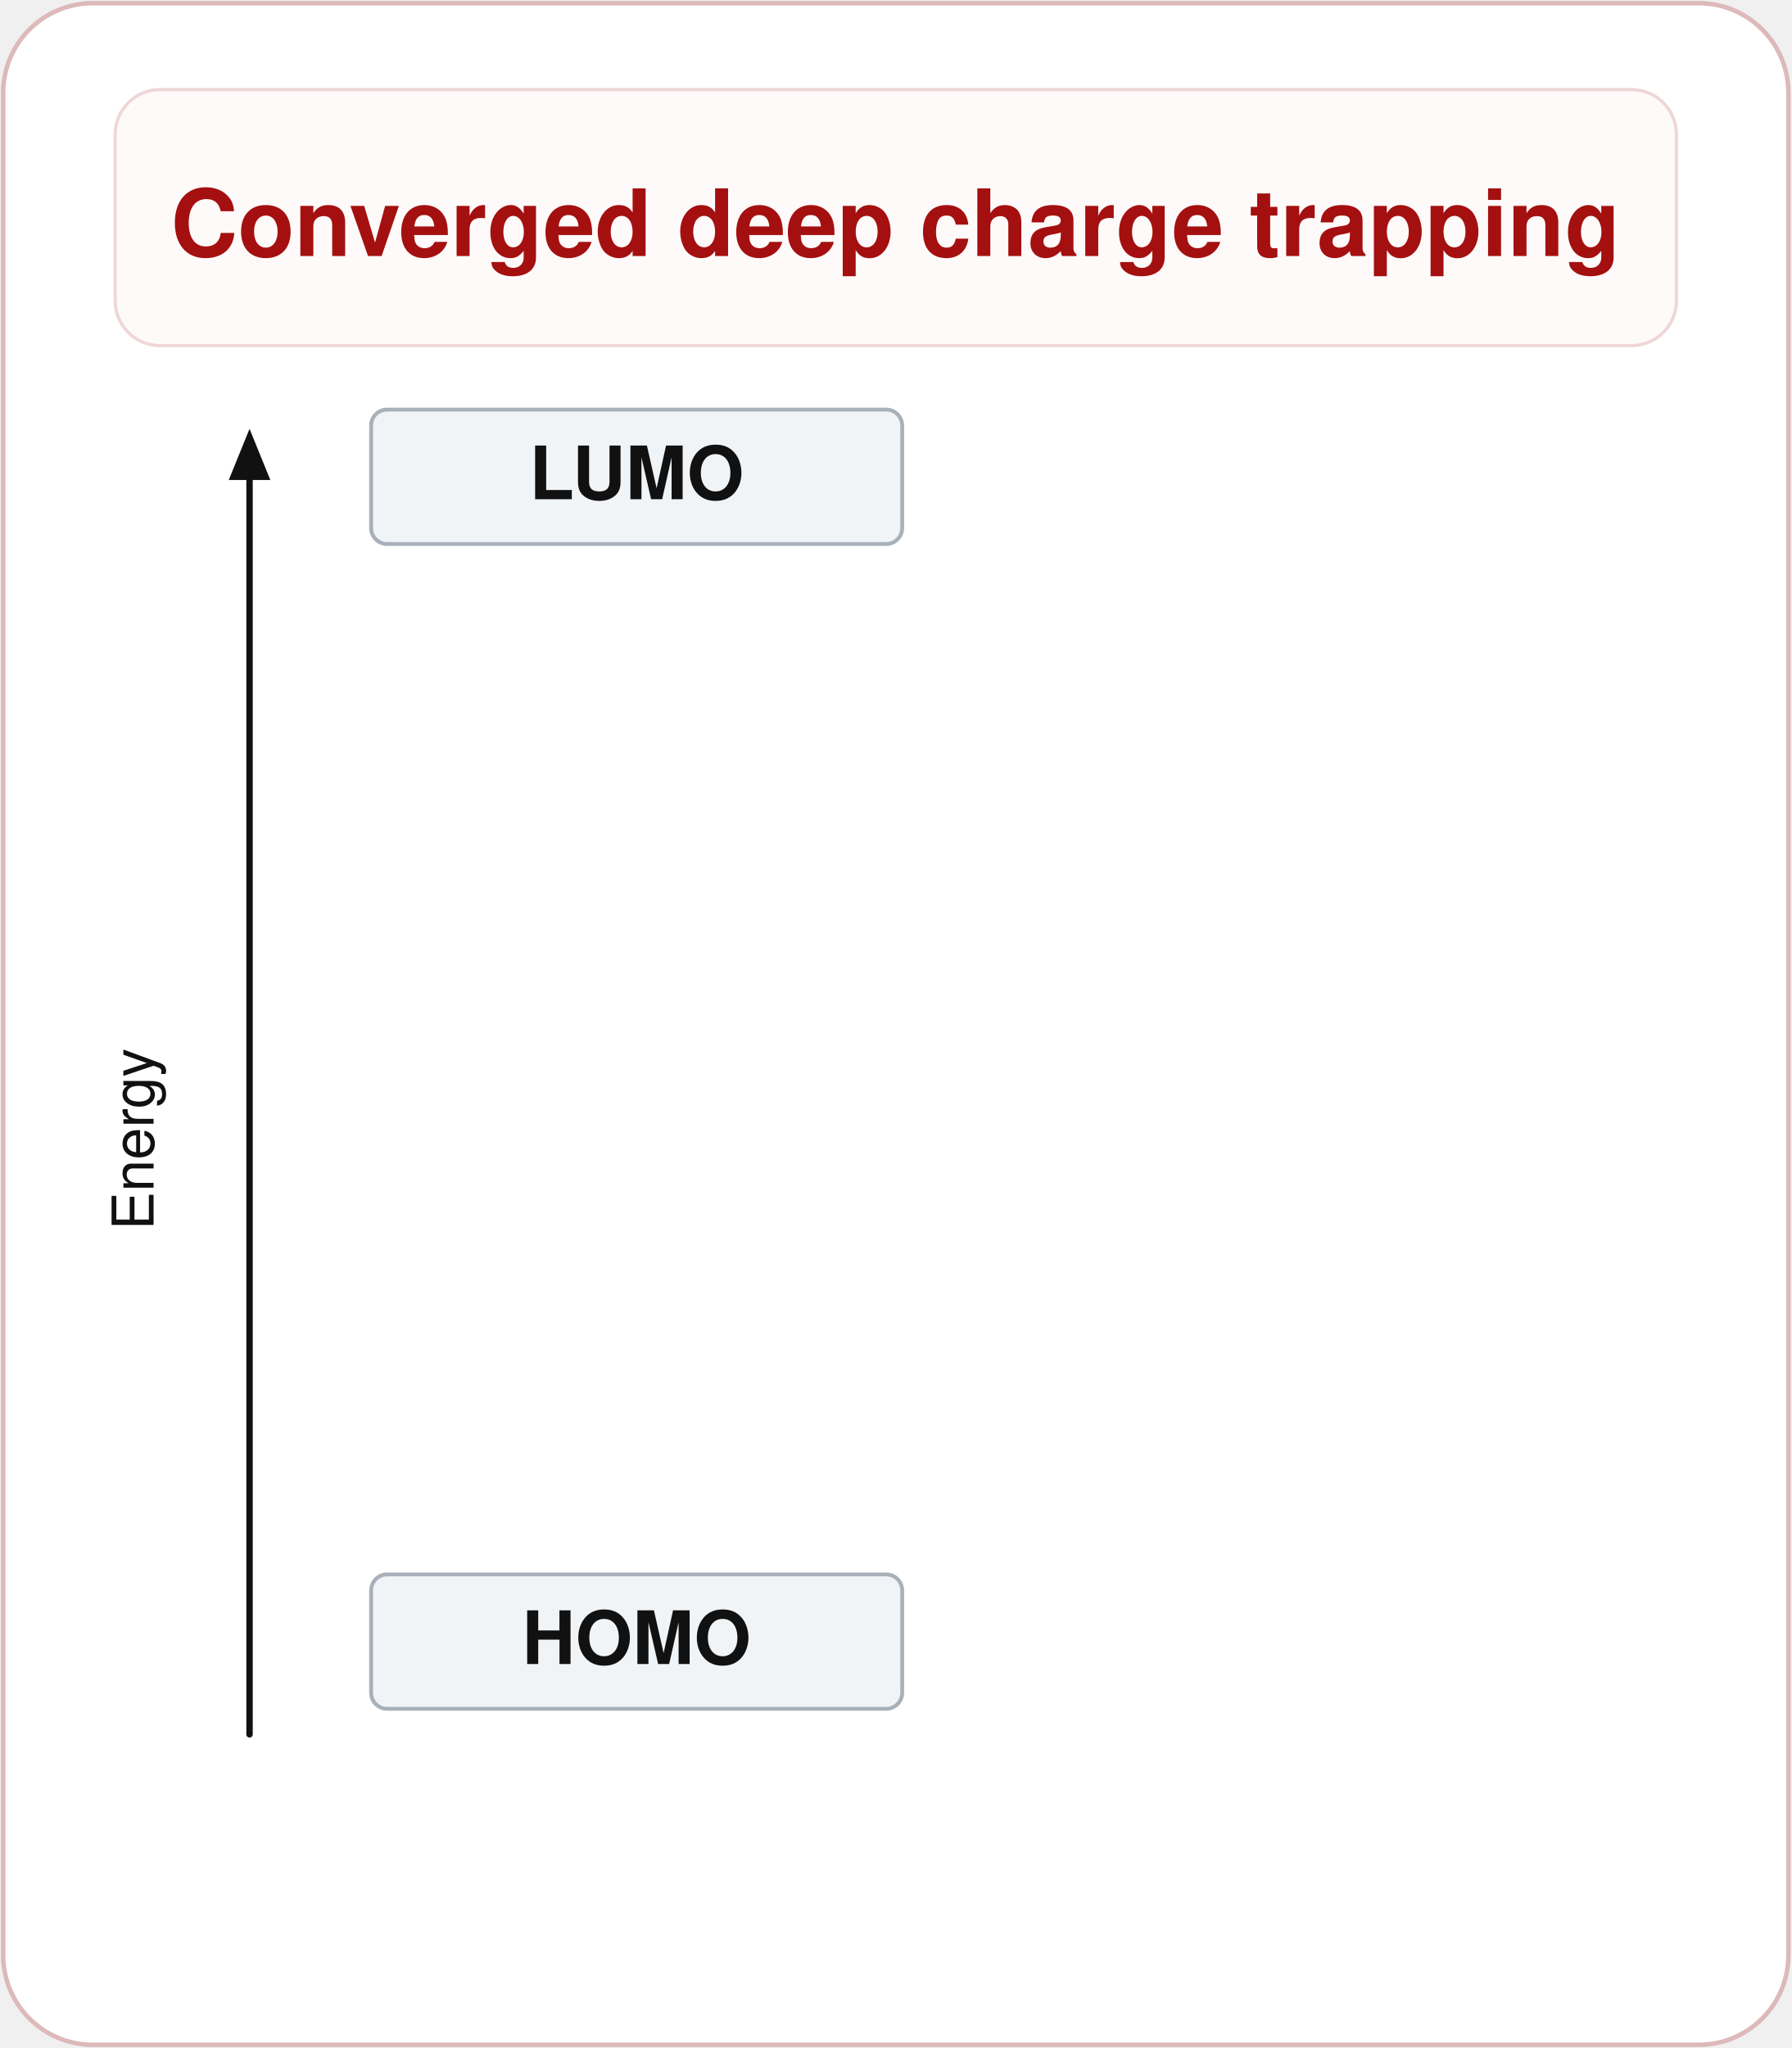
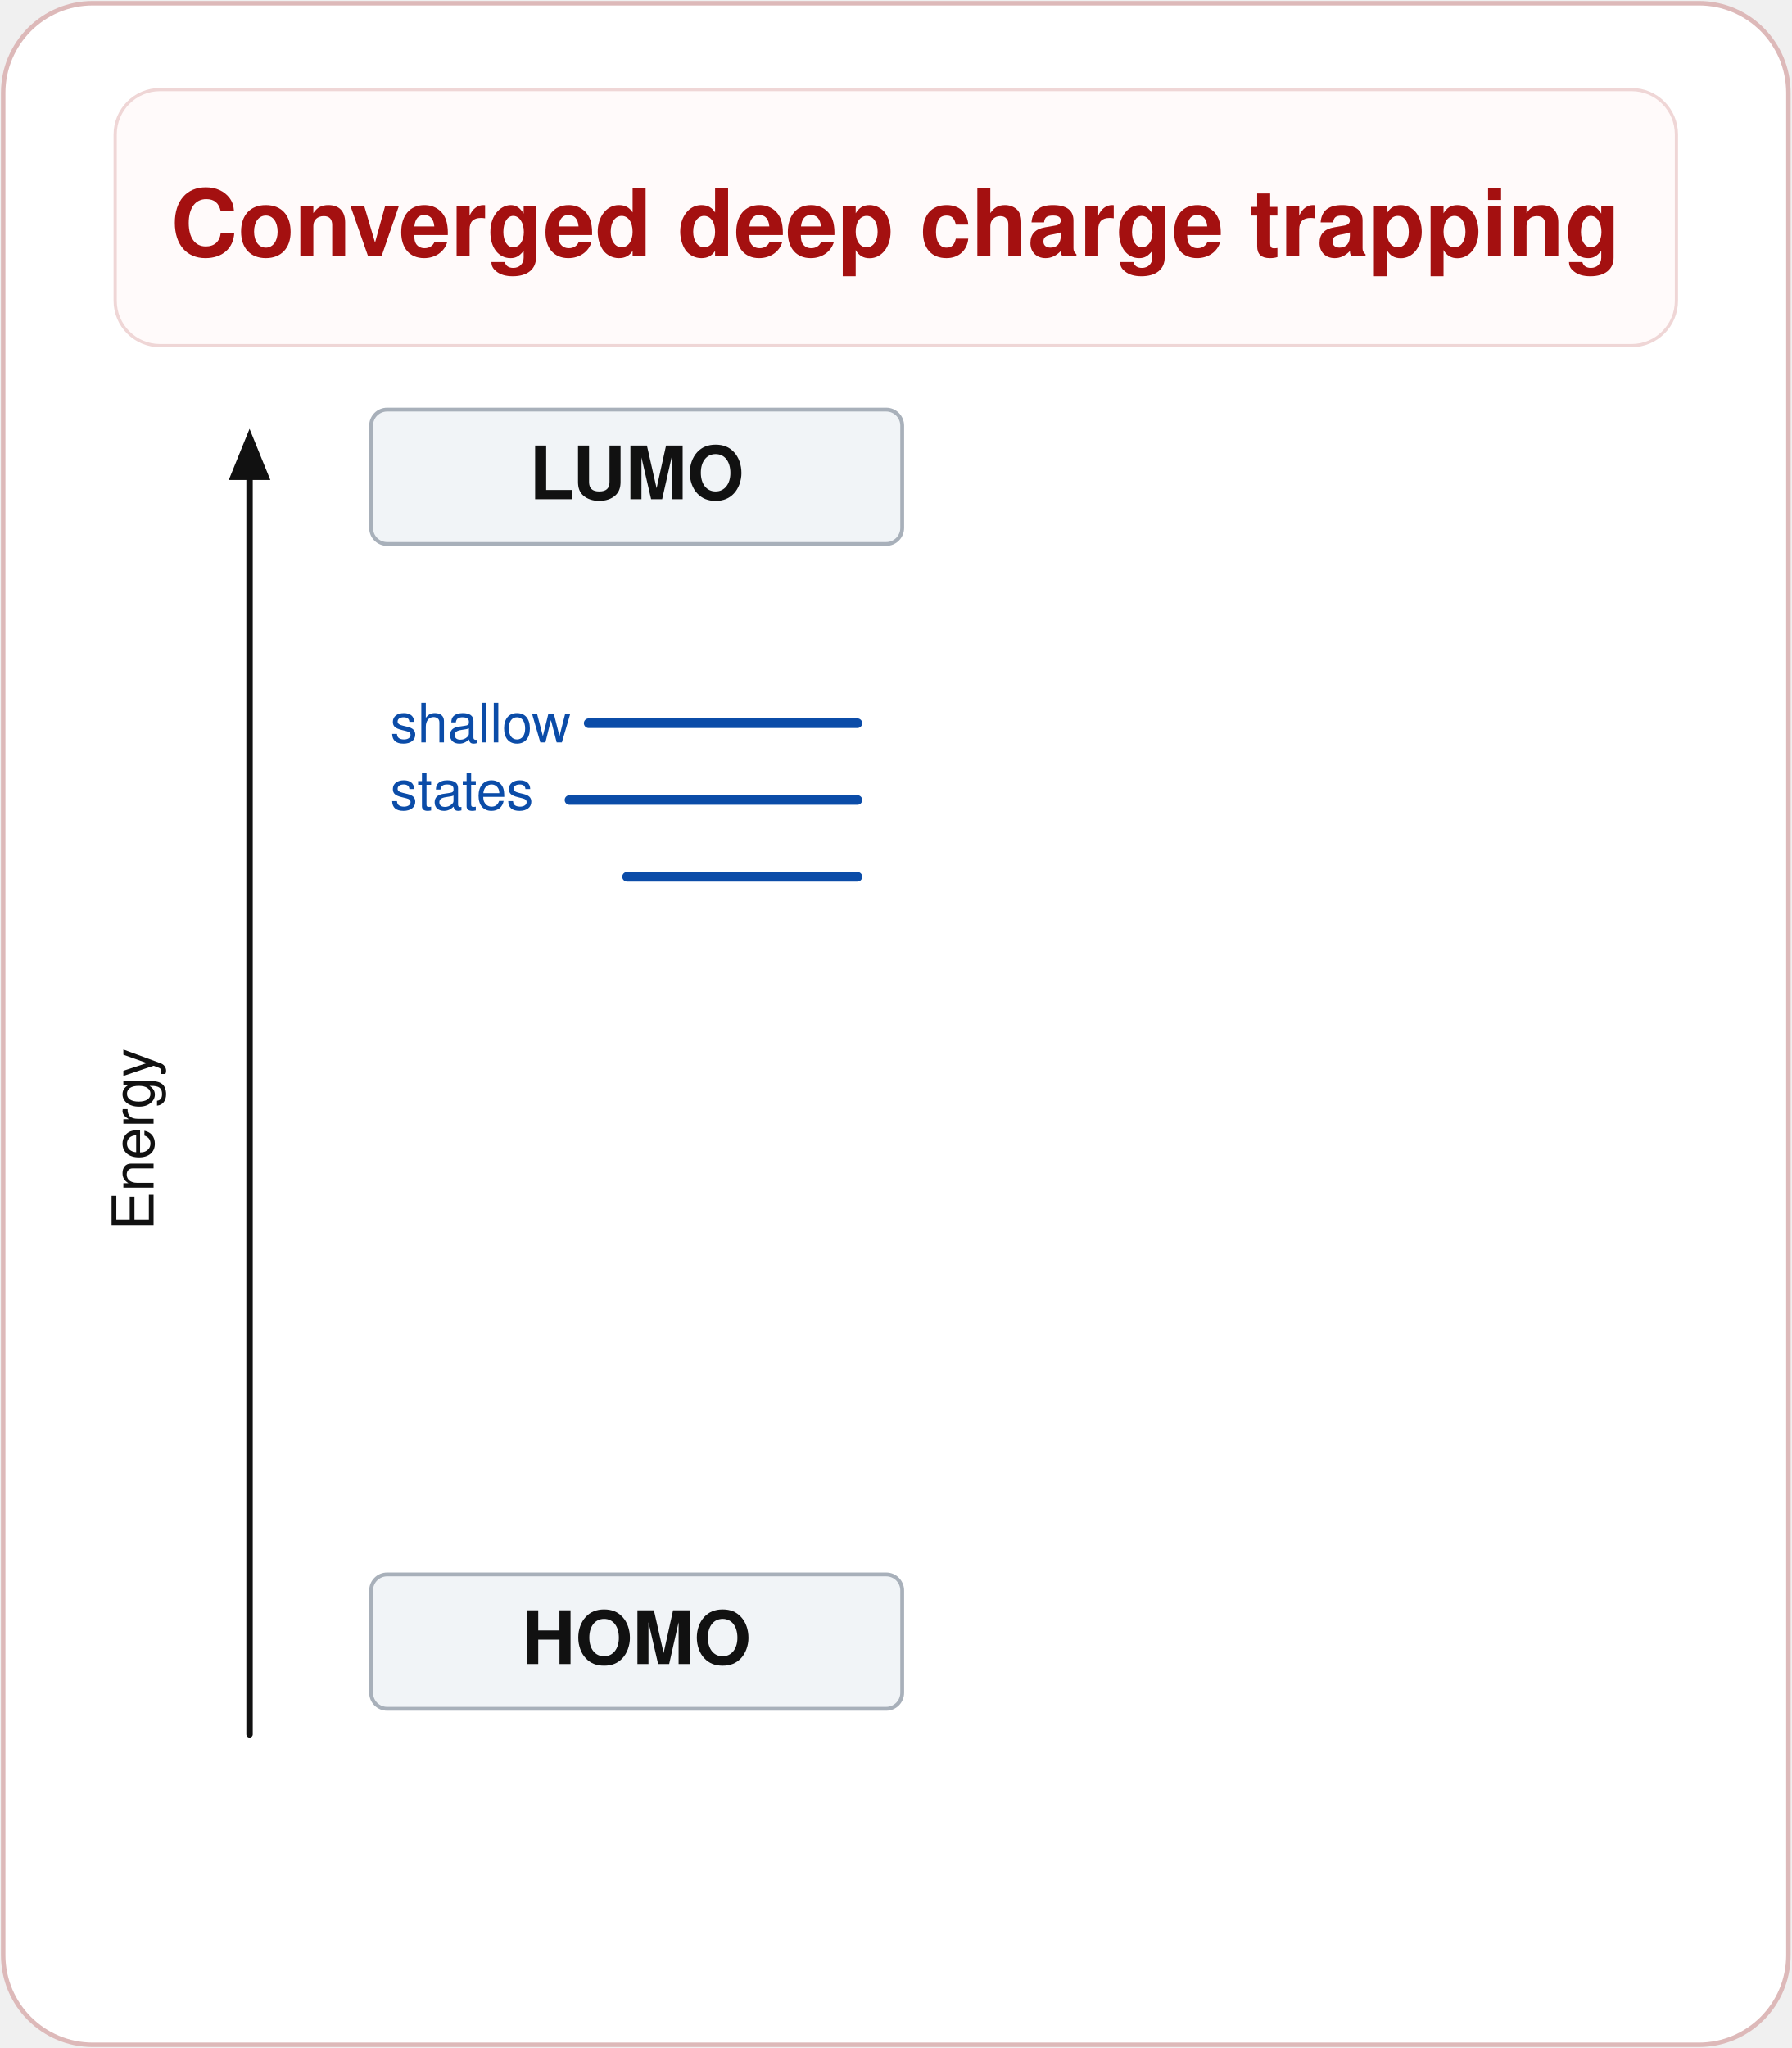
<svg xmlns="http://www.w3.org/2000/svg" width="560" height="640" viewBox="0 0 560 640">
  <defs>
</defs>
  <rect x="1" y="1" width="558" height="638" rx="28" ry="28" fill="#ffffff" stroke="#ddb9b9" stroke-width="1.4" />
  <rect x="36" y="28" width="488" height="80" rx="14" ry="14" fill="#fffafa" stroke="#efd6d6" stroke-width="1.0" />
  <text x="280.0" y="80" font-size="29" fill="#a41010" font-family="Helvetica, Arial, sans-serif" text-anchor="middle" font-weight="700">Converged deep charge trapping</text>
  <path d="M78,542 L78.0,150.0" stroke="#111111" stroke-width="2.0" stroke-linecap="round" opacity="1.0" />
  <path d="M78,134 L71.5,150.0 L84.5,150.0 Z" fill="#111111" opacity="1.0" />
  <text x="0" y="0" font-size="18" fill="#111111" font-family="Helvetica, Arial, sans-serif" transform="translate(48 356) rotate(-90)" text-anchor="middle">Energy</text>
  <rect x="116" y="128" width="166" height="42" rx="5" ry="5" fill="#f1f4f7" stroke="#a8b0ba" stroke-width="1.2" />
  <text x="199" y="156" font-size="23" fill="#111111" font-family="Helvetica, Arial, sans-serif" text-anchor="middle" font-weight="700">LUMO</text>
  <rect x="116" y="492" width="166" height="42" rx="5" ry="5" fill="#f1f4f7" stroke="#a8b0ba" stroke-width="1.2" />
  <text x="199" y="520" font-size="23" fill="#111111" font-family="Helvetica, Arial, sans-serif" text-anchor="middle" font-weight="700">HOMO</text>
+   <text x="122" y="232" font-size="17" fill="#0b4ca8" font-family="Helvetica, Arial, sans-serif" text-anchor="start">shallow</text>
+   <text x="122" y="253" font-size="17" fill="#0b4ca8" font-family="Helvetica, Arial, sans-serif" text-anchor="start">states</text>
+   <path d="M184,226 L268,226" stroke="#0b4ca8" stroke-width="3.0" stroke-linecap="round" />
+   <path d="M178,250 L268,250" stroke="#0b4ca8" stroke-width="3.0" stroke-linecap="round" />
+   <path d="M196,274 L268,274" stroke="#0b4ca8" stroke-width="3.0" stroke-linecap="round" />
</svg>
